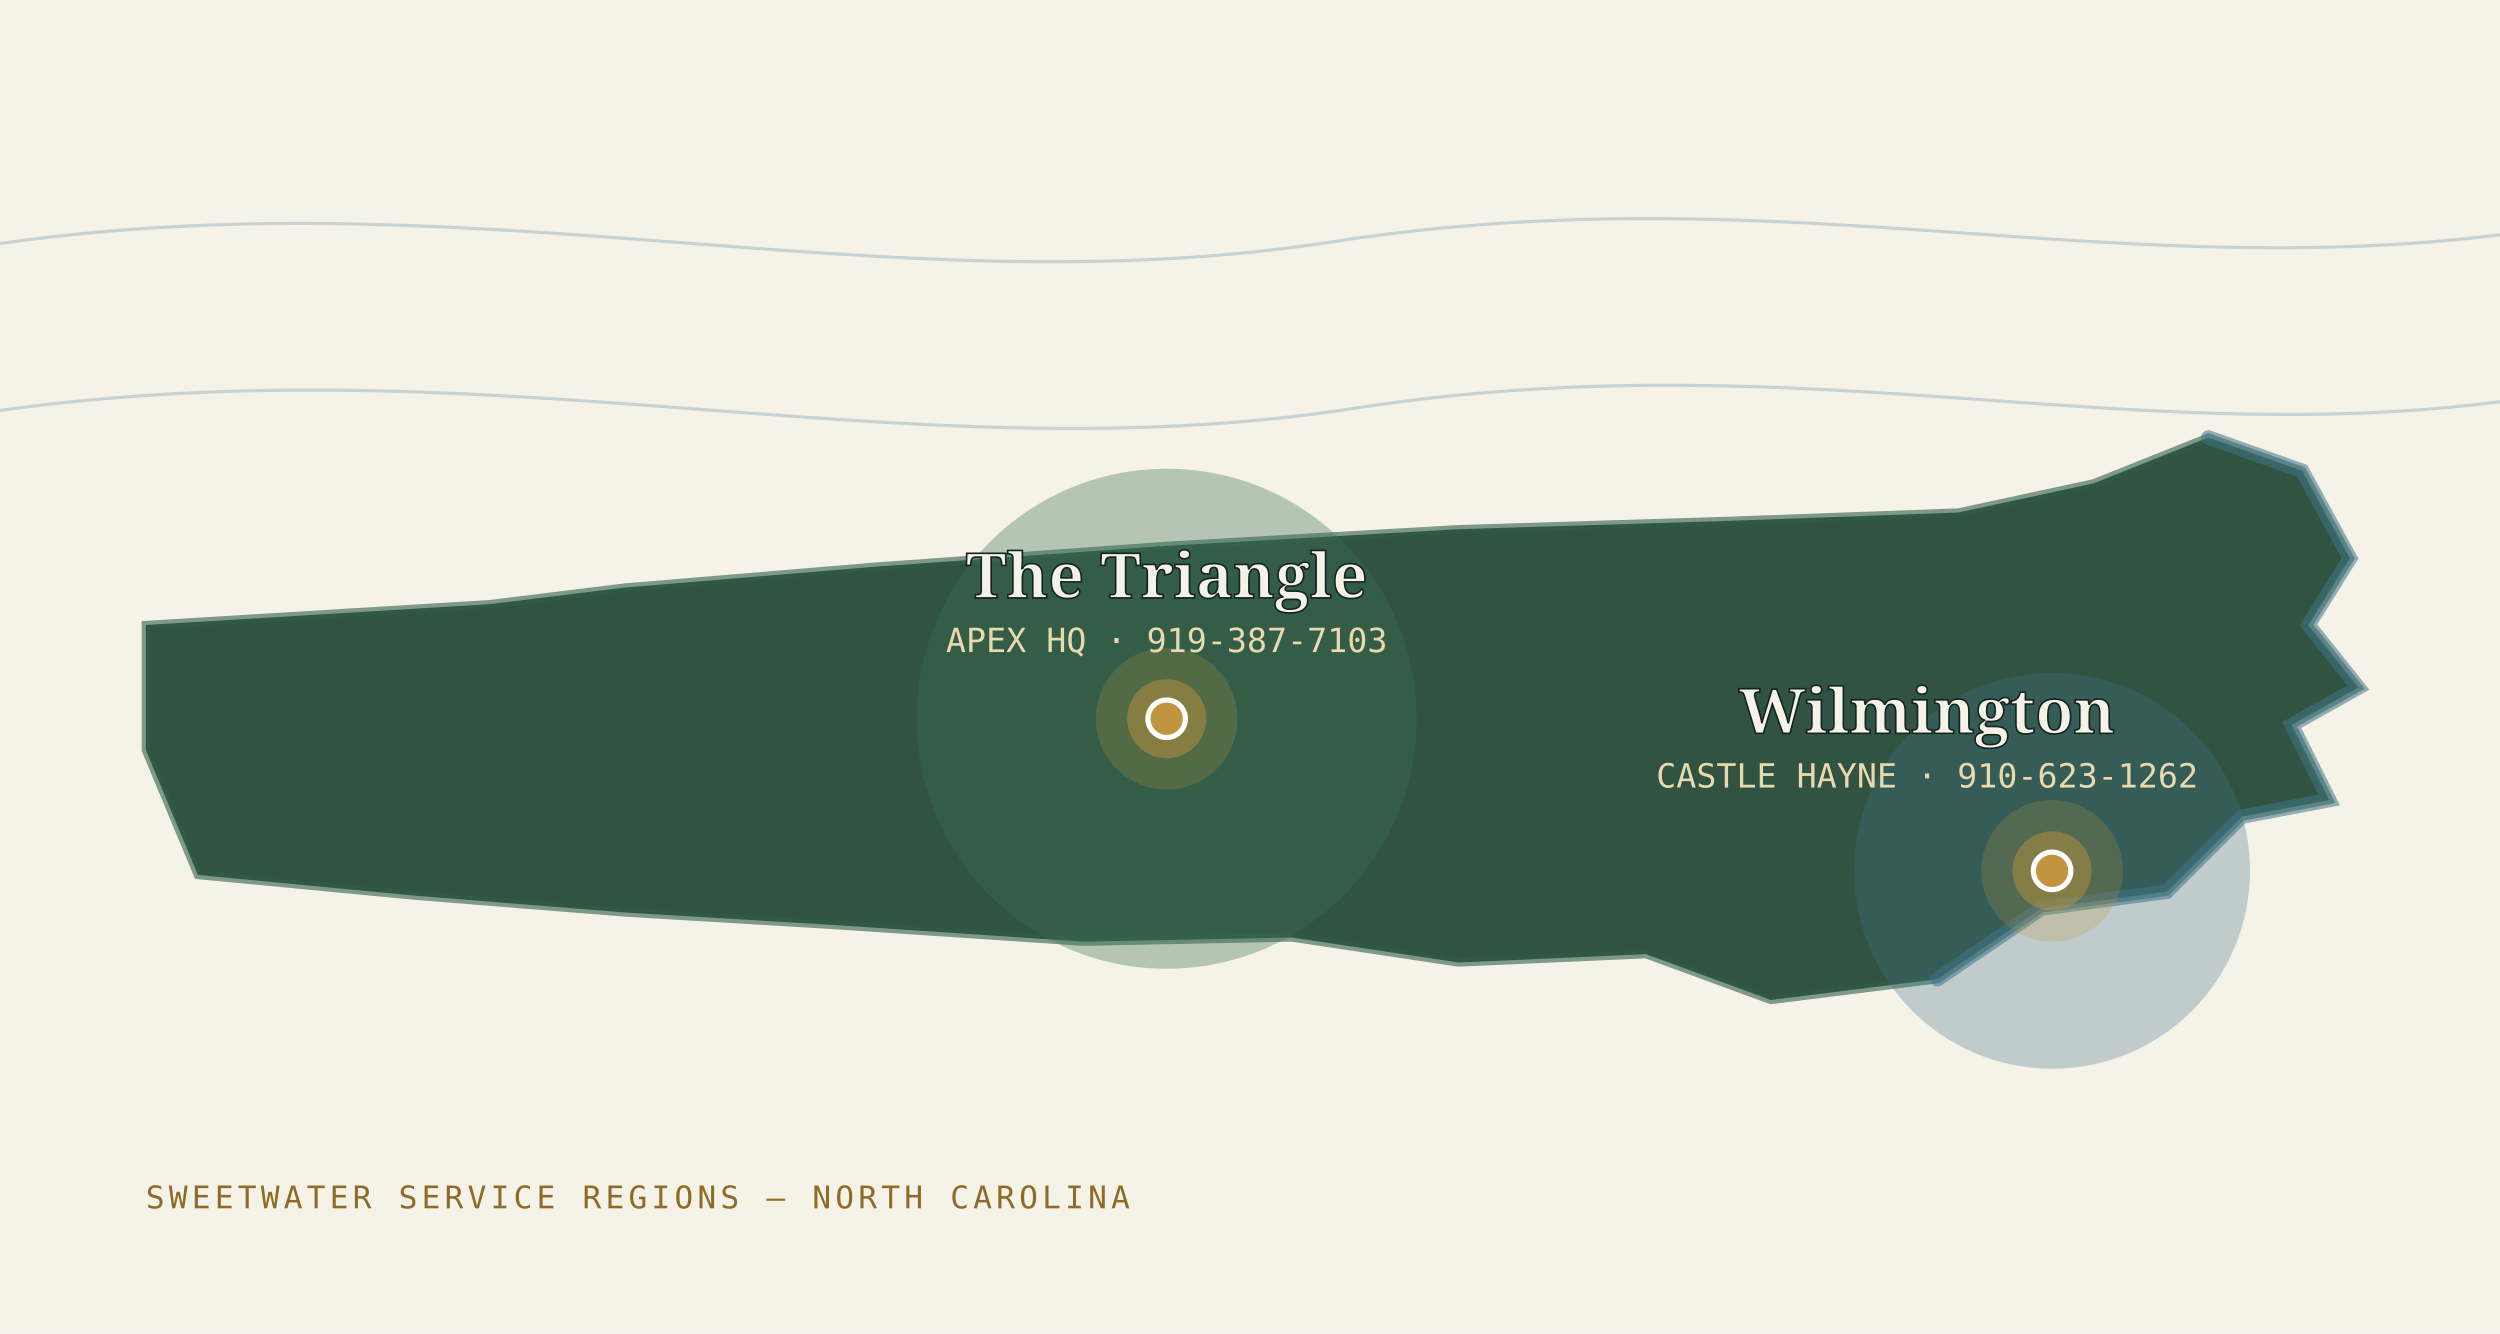
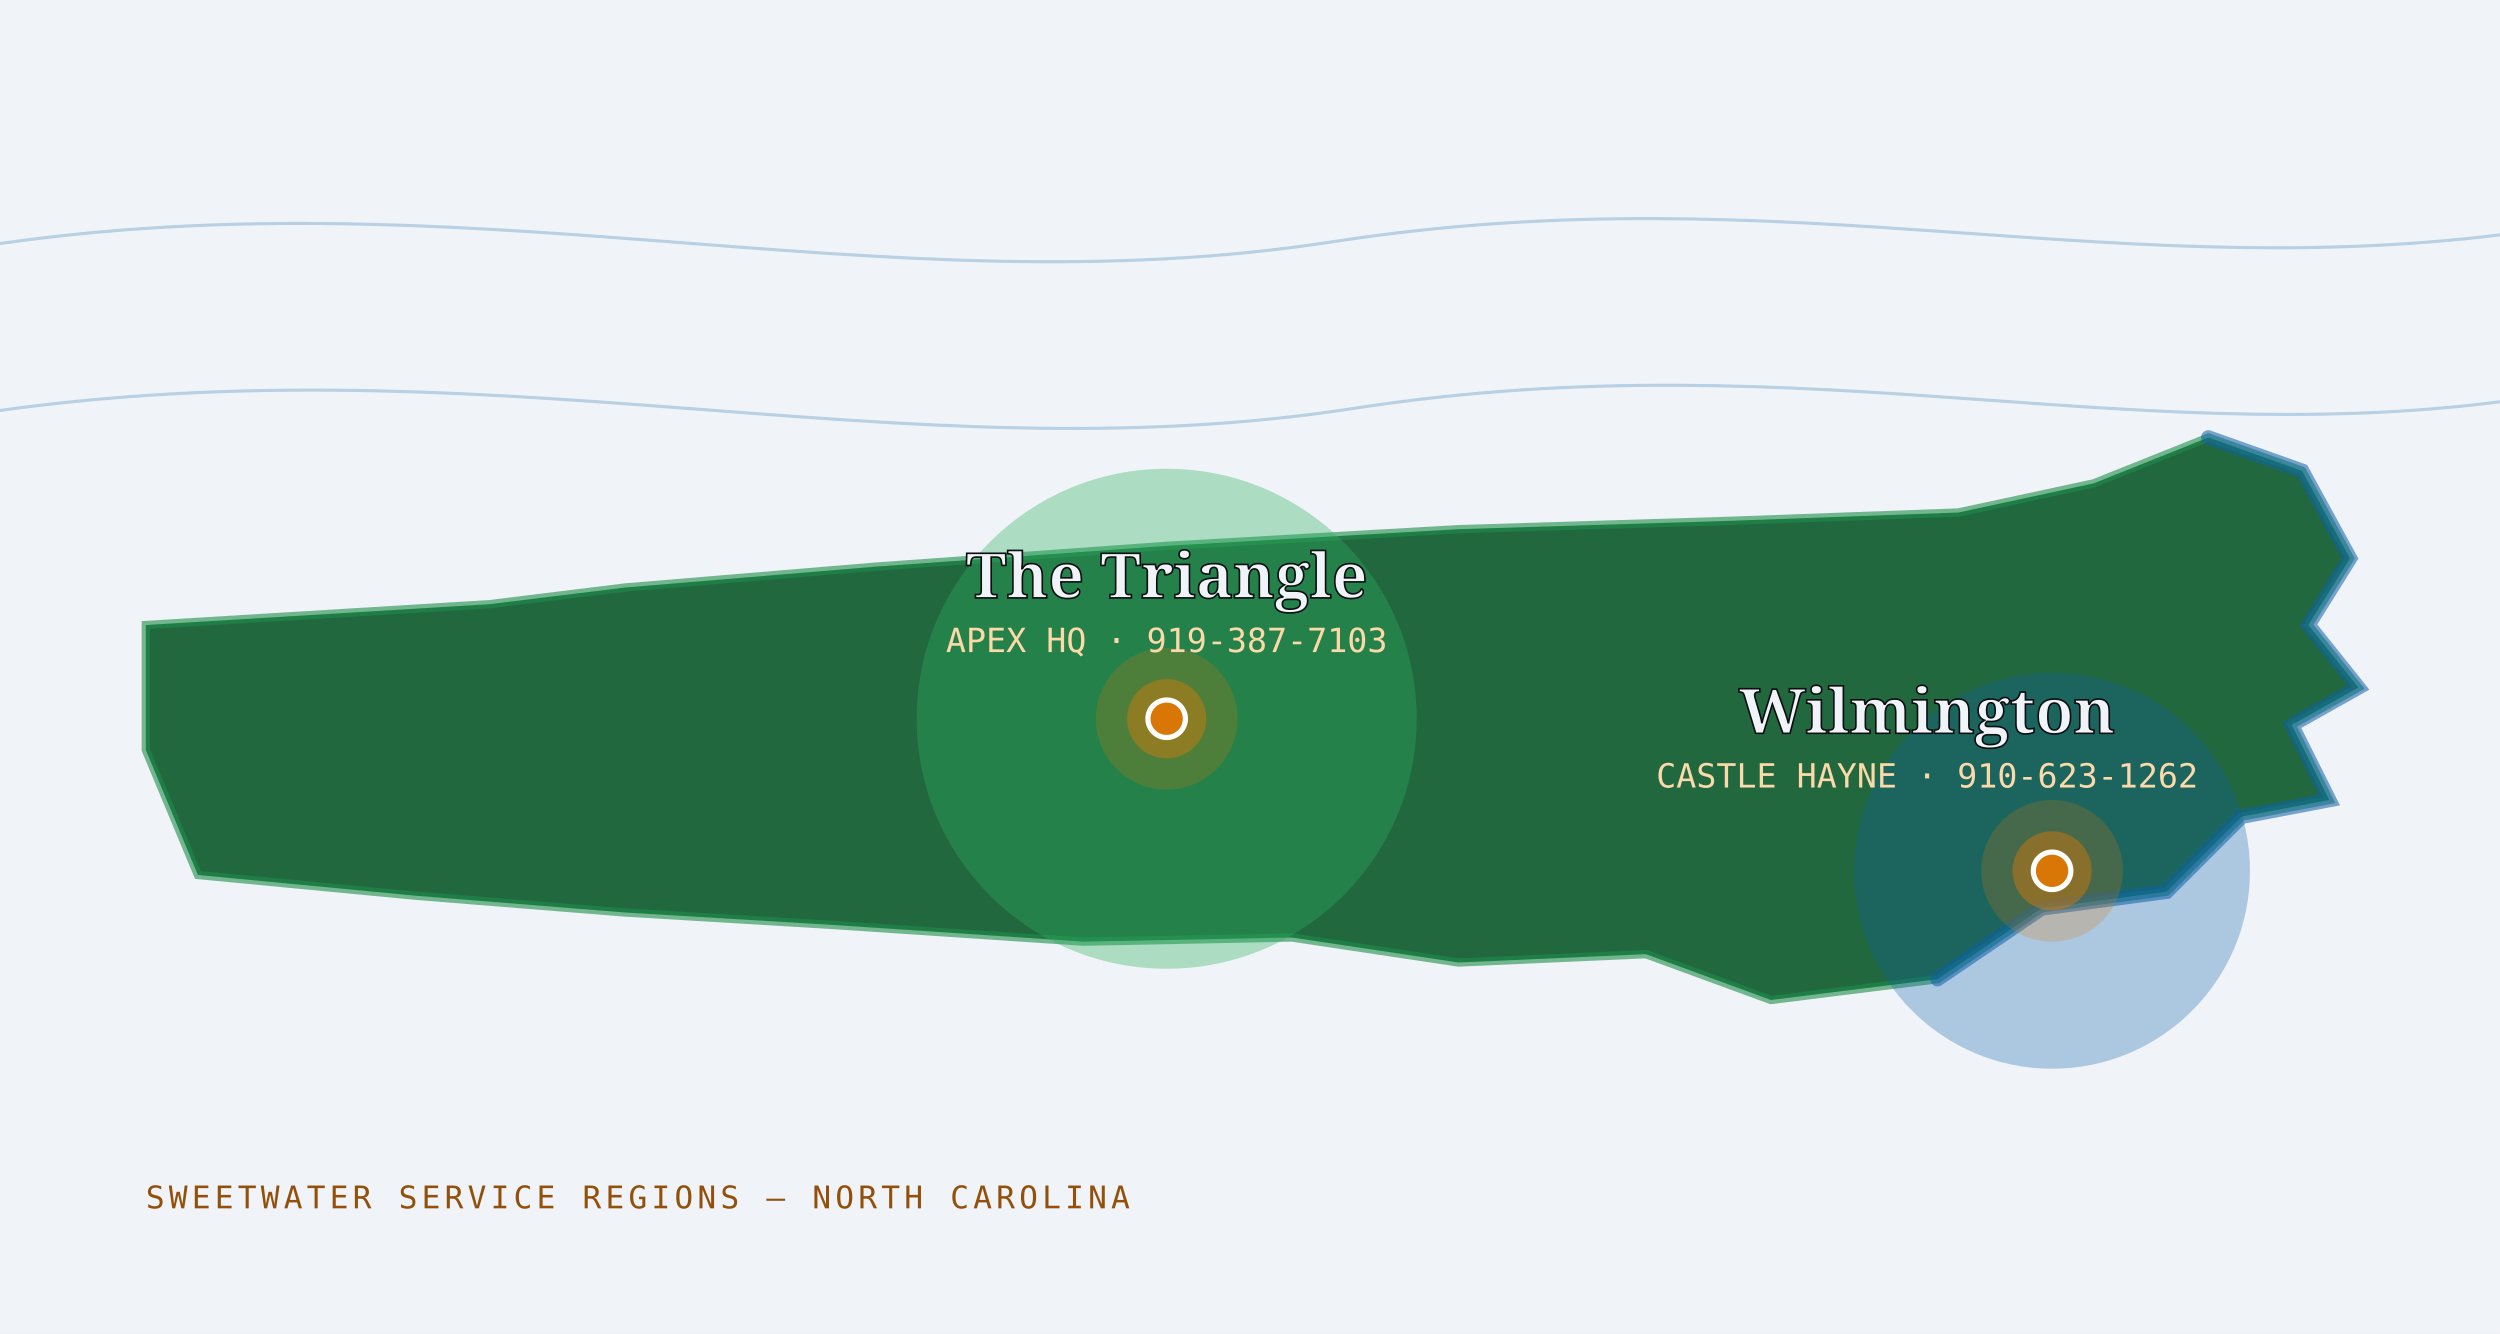
<svg xmlns="http://www.w3.org/2000/svg" viewBox="0 0 1200 640" role="img">
-   <rect width="1200" height="640" fill="#f5f2e8" />
-   <g fill="none" stroke="#3f7387" stroke-width="1.5" opacity="0.25">
+   <rect width="1200" height="640" fill="#f0f4f8" />
+   <g fill="none" stroke="#0e5fa8" stroke-width="1.5" opacity="0.25">
    <path d="M-20,120 C220,80 420,150 640,116 C860,82 1020,140 1220,110" />
    <path d="M-20,200 C230,160 430,230 650,196 C870,162 1030,220 1220,190" />
  </g>
-   <path d="M70,300 L235,290 L300,282 L420,272 L560,262 L700,254 L830,250 L940,246 L1005,232 L1060,210 L1105,226 L1128,268 L1108,300 L1132,330 L1100,348 L1118,384 L1076,392 L1040,428 L980,436 L930,470 L850,480 L790,458 L700,462 L620,450 L520,452 L400,444 L300,438 L200,430 L95,420 L70,360 Z" fill="#1f4534" opacity="0.92" />
-   <path d="M70,300 L235,290 L300,282 L420,272 L560,262 L700,254 L830,250 L940,246 L1005,232 L1060,210 L1105,226 L1128,268 L1108,300 L1132,330 L1100,348 L1118,384 L1076,392 L1040,428 L980,436 L930,470 L850,480 L790,458 L700,462 L620,450 L520,452 L400,444 L300,438 L200,430 L95,420 L70,360 Z" fill="none" stroke="#2f5d45" stroke-width="4" opacity="0.6" />
-   <path d="M1060,210 L1105,226 L1128,268 L1108,300 L1132,330 L1100,348 L1118,384 L1076,392 L1040,428 L980,436 L930,470" fill="none" stroke="#3f7387" stroke-width="7" opacity="0.55" stroke-linecap="round" />
-   <circle cx="560" cy="345" r="120" fill="#3d6f53" opacity="0.35" />
-   <circle cx="985" cy="418" r="95" fill="#3f7387" opacity="0.3" />
-   <circle cx="560" cy="345" r="34" fill="#c1943f" opacity="0.22" />
-   <circle cx="560" cy="345" r="19" fill="#c1943f" opacity="0.45" />
-   <circle cx="560" cy="345" r="9" fill="#c1943f" />
+   <path d="M70,300 L235,290 L300,282 L420,272 L560,262 L700,254 L830,250 L940,246 L1005,232 L1060,210 L1105,226 L1128,268 L1108,300 L1132,330 L1100,348 L1118,384 L1076,392 L1040,428 L980,436 L930,470 L850,480 L790,458 L700,462 L620,450 L520,452 L400,444 L300,438 L200,430 L95,420 L70,360 Z" fill="#0f5c30" opacity="0.92" />
+   <path d="M70,300 L235,290 L300,282 L420,272 L560,262 L700,254 L830,250 L940,246 L1005,232 L1060,210 L1105,226 L1128,268 L1108,300 L1132,330 L1100,348 L1118,384 L1076,392 L1040,428 L980,436 L930,470 L850,480 L790,458 L700,462 L620,450 L520,452 L400,444 L300,438 L200,430 L95,420 L70,360 Z" fill="none" stroke="#1e8c4a" stroke-width="4" opacity="0.6" />
+   <path d="M1060,210 L1105,226 L1128,268 L1108,300 L1132,330 L1100,348 L1118,384 L1076,392 L1040,428 L980,436 L930,470" fill="none" stroke="#0e5fa8" stroke-width="7" opacity="0.55" stroke-linecap="round" />
+   <circle cx="560" cy="345" r="120" fill="#2fae5f" opacity="0.35" />
+   <circle cx="985" cy="418" r="95" fill="#0e5fa8" opacity="0.3" />
+   <circle cx="560" cy="345" r="34" fill="#d97706" opacity="0.22" />
+   <circle cx="560" cy="345" r="19" fill="#d97706" opacity="0.45" />
+   <circle cx="560" cy="345" r="9" fill="#d97706" />
  <circle cx="560" cy="345" r="9" fill="none" stroke="#fff" stroke-width="2.5" />
-   <text x="560" y="287" text-anchor="middle" font-family="Georgia,serif" font-size="30" font-weight="bold" fill="#f5f2e8" stroke="#152420" stroke-width="0.8">The Triangle</text>
-   <text x="560" y="313" text-anchor="middle" font-family="monospace" font-size="16" fill="#e8d9ae">APEX HQ · 919-387-7103</text>
-   <circle cx="985" cy="418" r="34" fill="#c1943f" opacity="0.22" />
-   <circle cx="985" cy="418" r="19" fill="#c1943f" opacity="0.45" />
-   <circle cx="985" cy="418" r="9" fill="#c1943f" />
+   <text x="560" y="287" text-anchor="middle" font-family="Georgia,serif" font-size="30" font-weight="bold" fill="#f0f4f8" stroke="#0c0f12" stroke-width="0.8">The Triangle</text>
+   <text x="560" y="313" text-anchor="middle" font-family="monospace" font-size="16" fill="#fcd9a8">APEX HQ · 919-387-7103</text>
+   <circle cx="985" cy="418" r="34" fill="#d97706" opacity="0.22" />
+   <circle cx="985" cy="418" r="19" fill="#d97706" opacity="0.45" />
+   <circle cx="985" cy="418" r="9" fill="#d97706" />
  <circle cx="985" cy="418" r="9" fill="none" stroke="#fff" stroke-width="2.5" />
-   <text x="925" y="352" text-anchor="middle" font-family="Georgia,serif" font-size="30" font-weight="bold" fill="#f5f2e8" stroke="#152420" stroke-width="0.8">Wilmington</text>
-   <text x="925" y="378" text-anchor="middle" font-family="monospace" font-size="16" fill="#e8d9ae">CASTLE HAYNE · 910-623-1262</text>
-   <text x="70" y="580" font-family="monospace" font-size="15" fill="#8f6b28" letter-spacing="2">SWEETWATER SERVICE REGIONS — NORTH CAROLINA</text>
+   <text x="925" y="352" text-anchor="middle" font-family="Georgia,serif" font-size="30" font-weight="bold" fill="#f0f4f8" stroke="#0c0f12" stroke-width="0.8">Wilmington</text>
+   <text x="925" y="378" text-anchor="middle" font-family="monospace" font-size="16" fill="#fcd9a8">CASTLE HAYNE · 910-623-1262</text>
+   <text x="70" y="580" font-family="monospace" font-size="15" fill="#92500a" letter-spacing="2">SWEETWATER SERVICE REGIONS — NORTH CAROLINA</text>
</svg>
